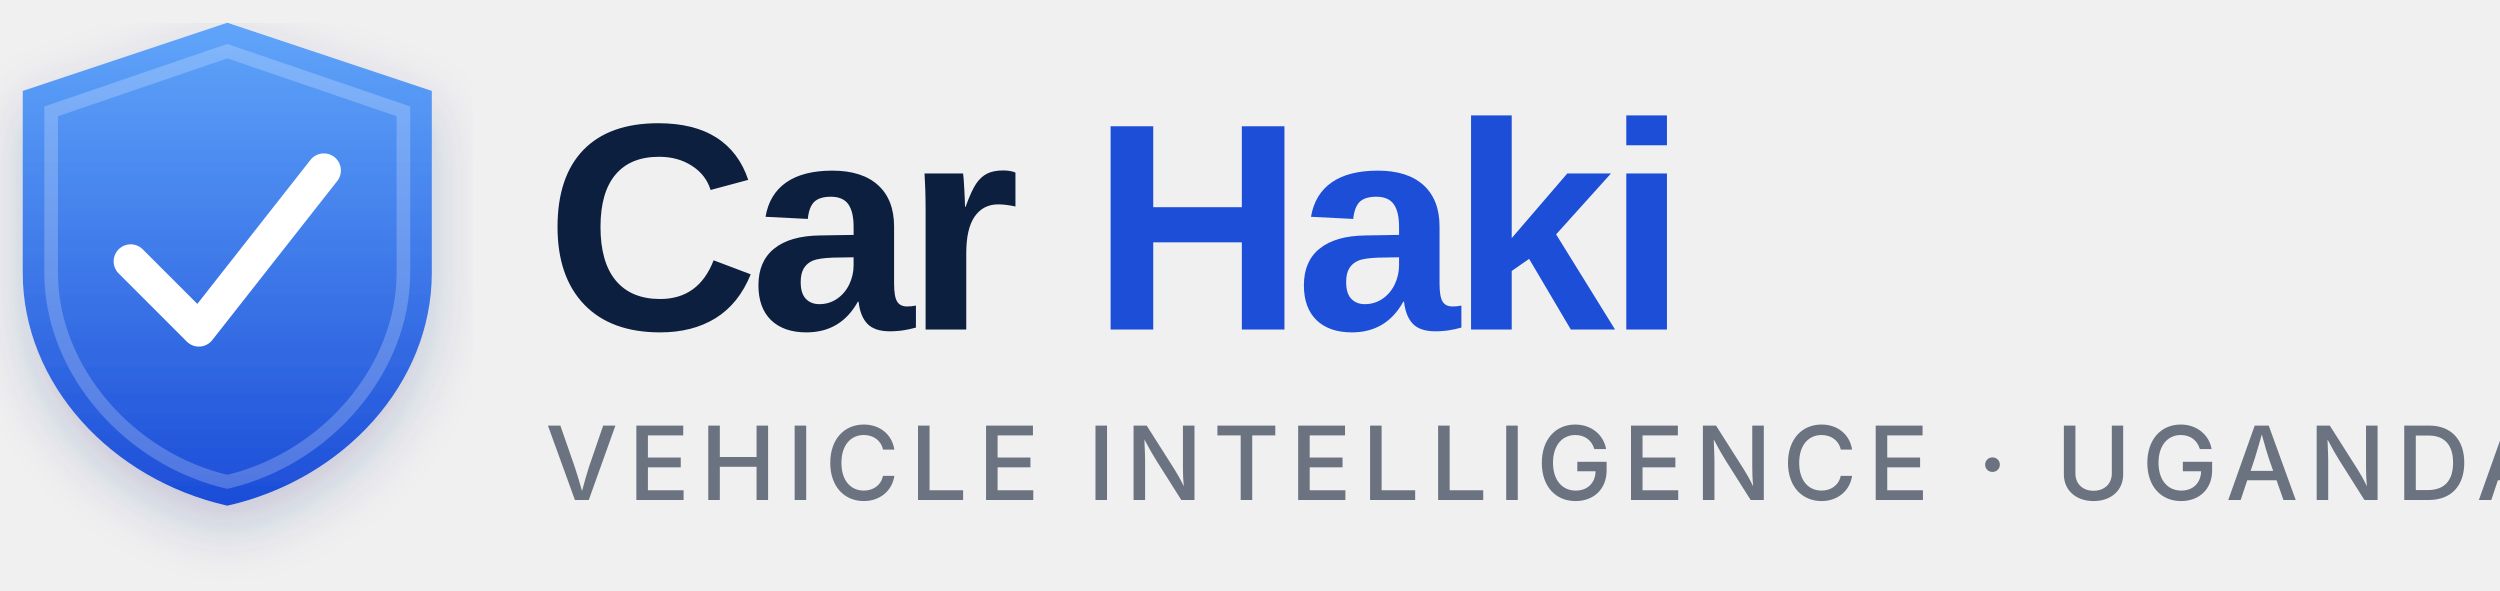
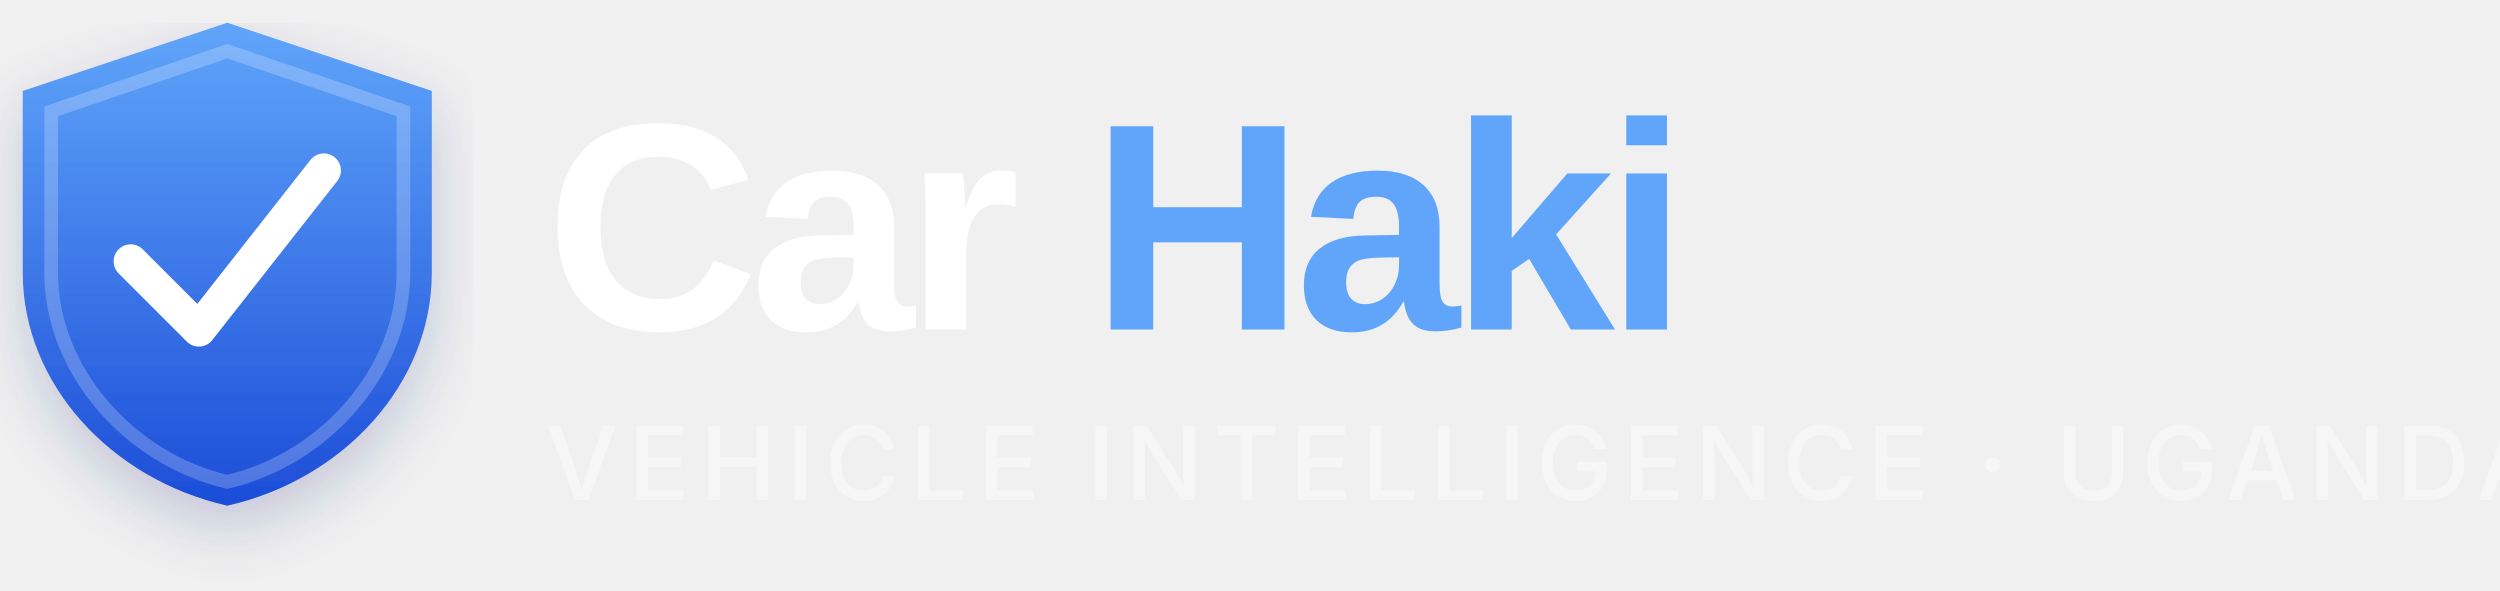
<svg xmlns="http://www.w3.org/2000/svg" width="220" height="52" viewBox="0 0 220 52" fill="none" role="img" aria-label="CarHaki — Vehicle Intelligence Uganda">
  <defs>
    <linearGradient id="shG" x1="20" y1="2" x2="20" y2="44" gradientUnits="userSpaceOnUse">
      <stop offset="0%" stop-color="#60A5FA" />
      <stop offset="100%" stop-color="#1D4ED8" />
    </linearGradient>
    <filter id="shShadow" x="-10%" y="-10%" width="120%" height="130%">
      <feDropShadow dx="0" dy="2" stdDeviation="2.5" flood-color="#1E3A8A" flood-opacity="0.22" />
    </filter>
  </defs>
  <g filter="url(#shShadow)">
    <path d="M20 2L38 8V24C38 33.8 30.2 42.2 20 44.5C9.8 42.2 2 33.8 2 24V8L20 2Z" fill="url(#shG)" />
    <path d="M20 4.5L35.5 9.8V24C35.5 32.6 28.6 40.4 20 42.4C11.4 40.4 4.5 32.6 4.5 24V9.8L20 4.5Z" fill="none" stroke="rgba(255,255,255,0.22)" stroke-width="1.2" />
    <path d="M11.5 23L17.5 29L28.5 15" stroke="white" stroke-width="3" stroke-linecap="round" stroke-linejoin="round" />
  </g>
-   <text x="48" y="29" font-family="'Plus Jakarta Sans','Arial Black',Arial,sans-serif" font-weight="800" font-size="26" fill="#0C1F3F" letter-spacing="-0.8">Car</text>
-   <text x="96" y="29" font-family="'Plus Jakarta Sans','Arial Black',Arial,sans-serif" font-weight="800" font-size="26" fill="#1D4ED8" letter-spacing="-0.8">Haki</text>
-   <text x="48" y="44" font-family="system-ui,-apple-system,sans-serif" font-weight="500" font-size="9" fill="#6B7280" letter-spacing="0.1em">VEHICLE INTELLIGENCE · UGANDA</text>
+   <text x="48" y="29" font-family="'Plus Jakarta Sans','Arial Black',Arial,sans-serif" font-weight="800" font-size="26" fill="#FFFFFF" letter-spacing="-0.8">Car</text>
+   <text x="96" y="29" font-family="'Plus Jakarta Sans','Arial Black',Arial,sans-serif" font-weight="800" font-size="26" fill="#60A5FA" letter-spacing="-0.8">Haki</text>
+   <text x="48" y="44" font-family="system-ui,-apple-system,sans-serif" font-weight="500" font-size="9" fill="rgba(255,255,255,0.38)" letter-spacing="0.1em">VEHICLE INTELLIGENCE · UGANDA</text>
</svg>
